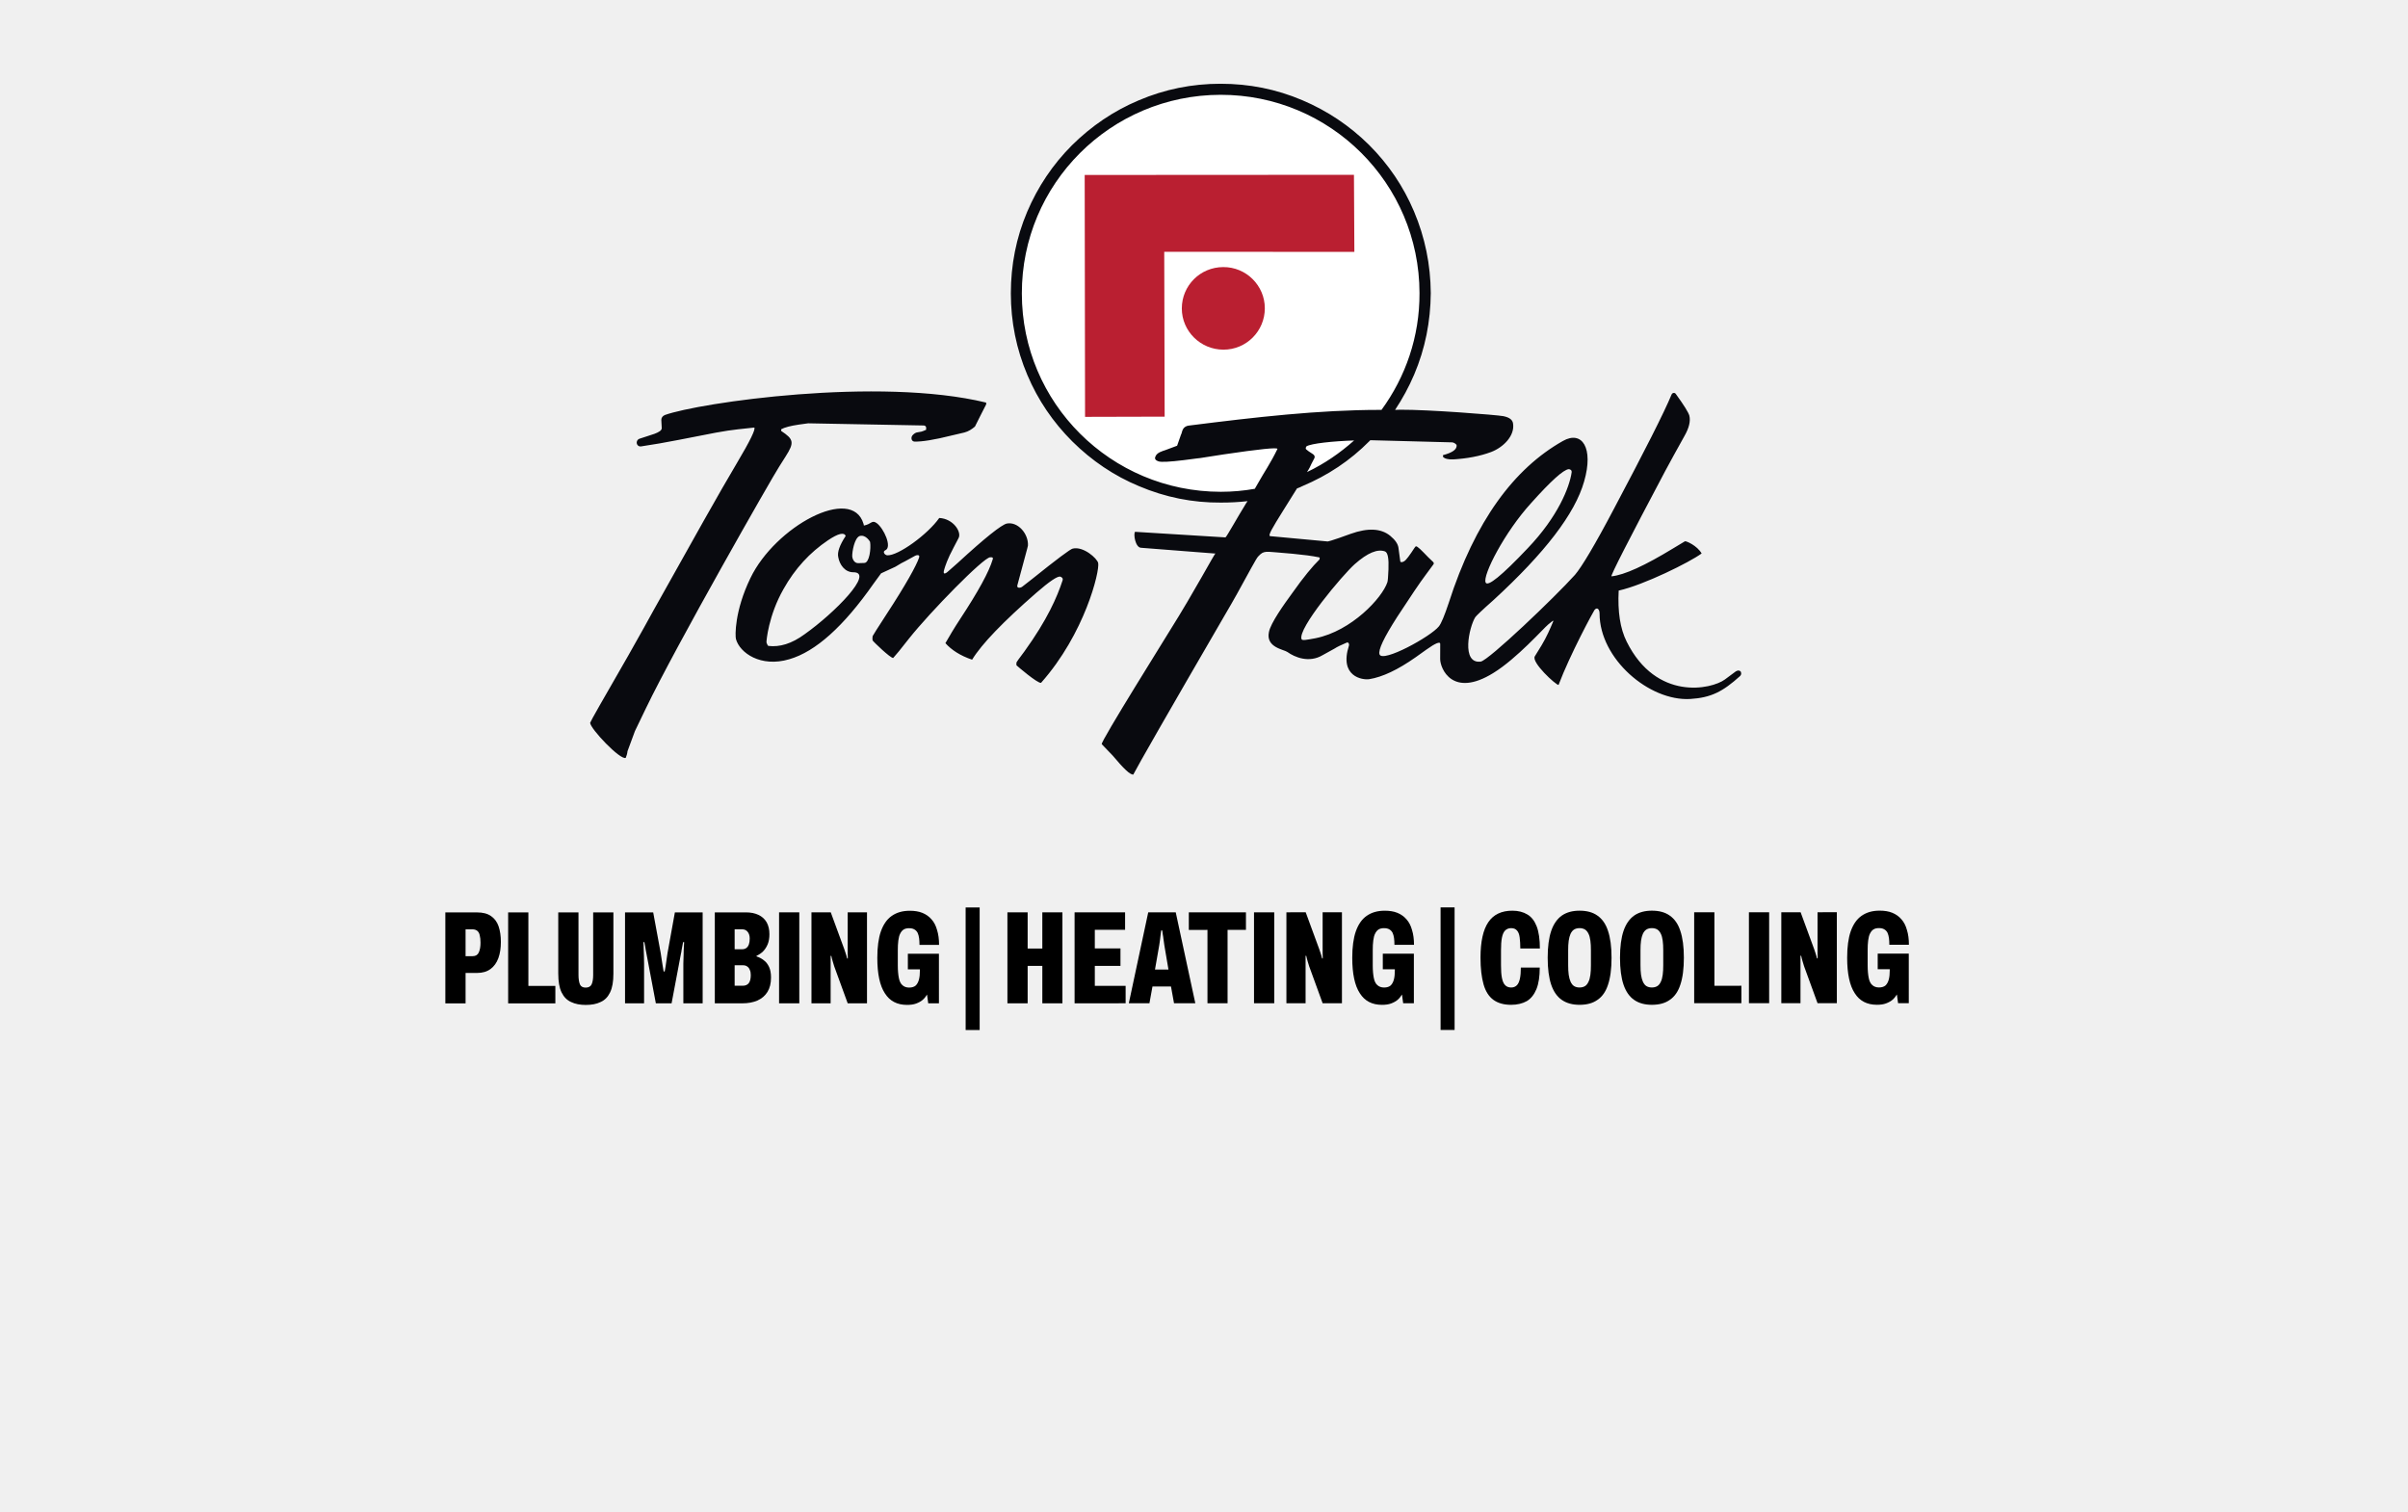
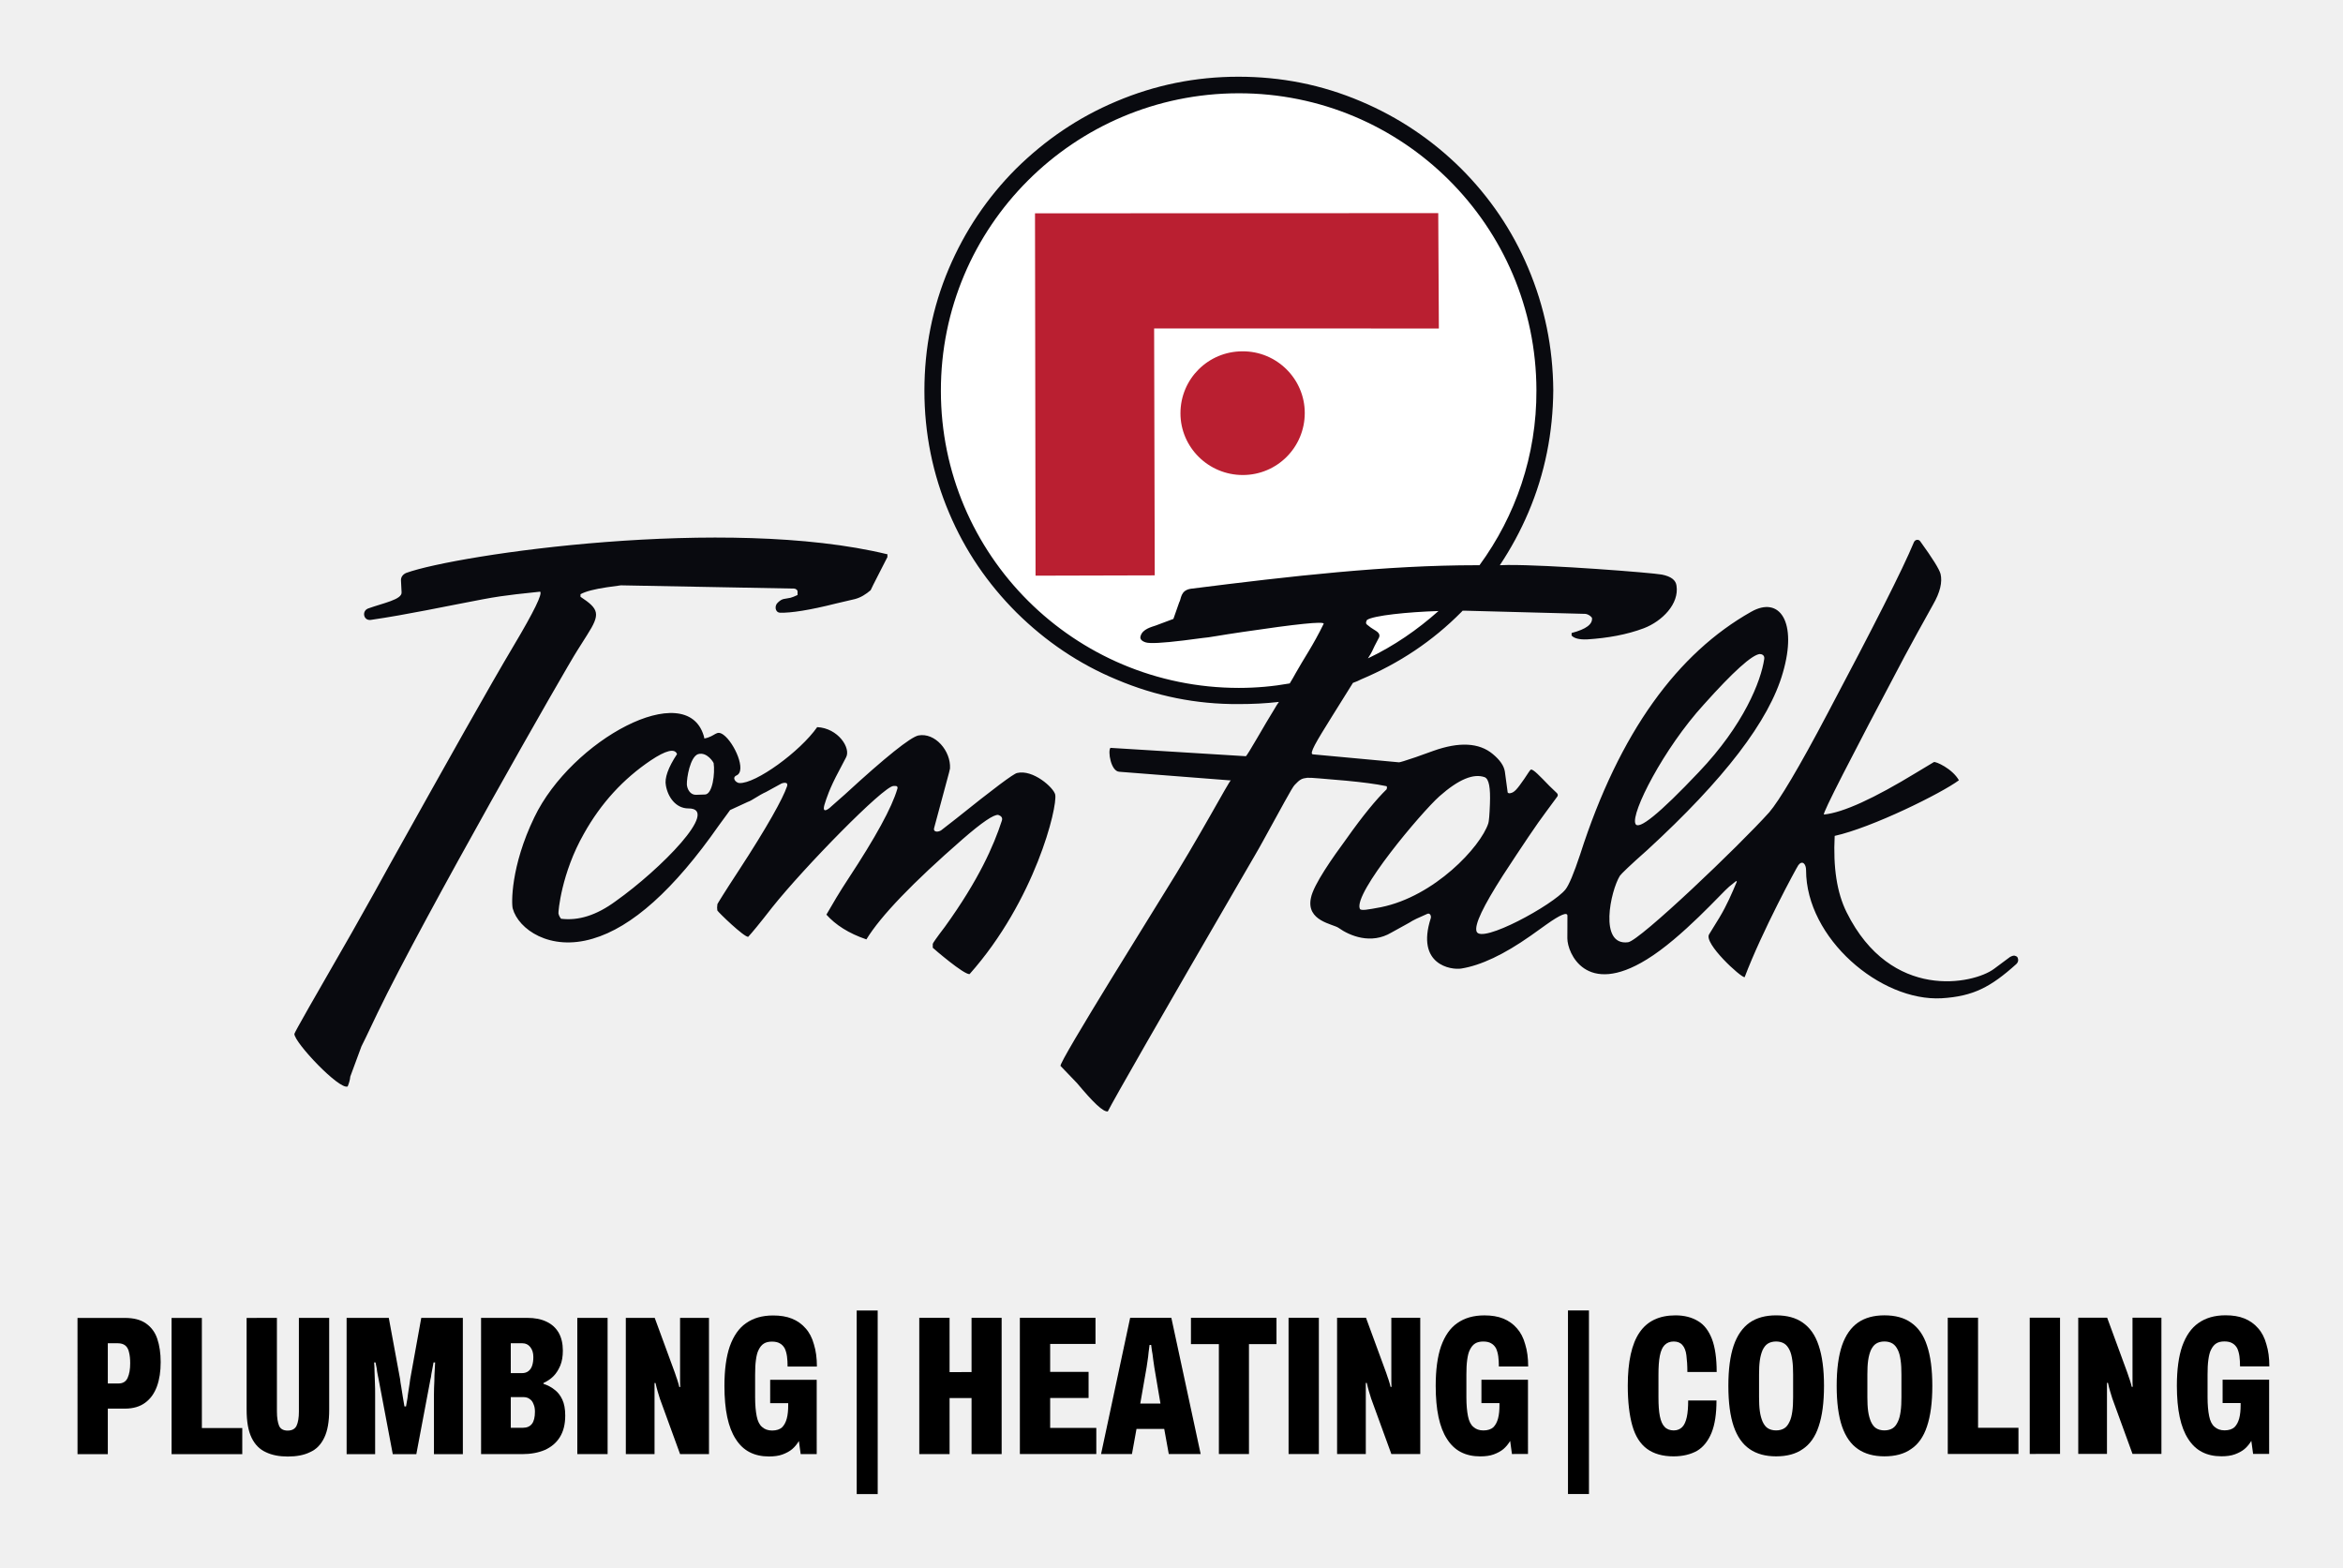
- <svg xmlns="http://www.w3.org/2000/svg" xmlns:xlink="http://www.w3.org/1999/xlink" viewBox="0 0 466.204 292.6" role="img" aria-label="Tom Falk Plumbing, Heating and Cooling">
+ <svg xmlns="http://www.w3.org/2000/svg" xmlns:xlink="http://www.w3.org/1999/xlink" viewBox="76.2 6.3 302.9 202.6" role="img" aria-label="Tom Falk Plumbing, Heating and Cooling">
  <defs>
    <path id="font_1_143" d="M.046 0V.688H.285C.33 .688 .365 .679 .392 .66 .419 .641 .438 .615 .449 .582 .46 .549 .466 .51 .466 .465 .466 .418 .46 .378 .447 .342 .434 .307 .415 .28 .388 .26 .361 .24 .327 .23 .285 .23H.199V0H.046M.199 .357H.253C.275 .357 .29 .366 .299 .385 .308 .405 .312 .429 .312 .459 .312 .482 .31 .5 .306 .515 .303 .53 .296 .542 .287 .549 .278 .556 .266 .56 .25 .56H.199V.357Z" />
    <path id="font_1_93" d="M.046 0V.688H.199V.132H.403V0H.046Z" />
    <path id="font_1_167" d="M.249-.012C.206-.012 .169-.005 .138 .01 .107 .024 .083 .048 .066 .083 .049 .118 .041 .165 .041 .225V.688H.194V.215C.194 .184 .198 .16 .205 .143 .212 .127 .227 .119 .248 .119 .27 .119 .285 .127 .293 .143 .301 .16 .305 .184 .305 .215V.688H.458V.225C.458 .165 .45 .118 .433 .083 .416 .048 .393 .024 .361 .01 .331-.005 .293-.012 .249-.012Z" />
    <path id="font_1_101" d="M.047 0V.688H.26L.317 .379C.318 .368 .32 .355 .323 .339 .326 .322 .328 .305 .331 .288 .334 .271 .337 .255 .339 .241H.347C.349 .252 .351 .265 .354 .281 .356 .296 .358 .313 .361 .33 .364 .347 .366 .363 .368 .378L.424 .688H.634V0H.488V.301C.488 .324 .489 .347 .49 .368 .49 .389 .491 .408 .492 .425 .493 .442 .494 .454 .494 .463H.486C.485 .456 .483 .447 .481 .436 .479 .425 .477 .415 .475 .404 .474 .393 .472 .384 .47 .376L.399 0H.28L.209 .376C.208 .383 .206 .391 .204 .401 .202 .411 .2 .422 .199 .433 .197 .444 .195 .454 .193 .463H.186C.187 .45 .188 .435 .188 .416 .189 .397 .189 .378 .19 .358 .191 .338 .191 .319 .191 .301V0H.047Z" />
    <path id="font_1_29" d="M.046 0V.688H.28C.317 .688 .349 .682 .376 .669 .404 .656 .424 .637 .438 .613 .452 .588 .459 .558 .459 .523 .459 .494 .455 .469 .446 .447 .437 .426 .426 .408 .411 .393 .397 .379 .38 .368 .361 .359V.355C.382 .348 .4 .339 .416 .326 .433 .314 .446 .297 .456 .276 .466 .255 .471 .228 .471 .195 .471 .151 .462 .115 .444 .086 .426 .057 .401 .036 .368 .021 .335 .007 .297 0 .253 0H.046M.196 .133H.257C.278 .133 .293 .14 .303 .153 .313 .166 .318 .187 .318 .214 .318 .229 .316 .241 .311 .252 .307 .263 .301 .272 .292 .278 .283 .285 .272 .288 .258 .288H.196V.133M.196 .409H.252C.265 .409 .276 .412 .285 .419 .294 .426 .3 .435 .304 .447 .308 .459 .31 .473 .31 .49 .31 .511 .305 .527 .295 .54 .285 .553 .271 .56 .252 .56H.196V.409Z" />
    <path id="font_1_73" d="M.046 0V.688H.199V0H.046Z" />
    <path id="font_1_102" d="M.046 0V.688H.192L.294 .41C.296 .404 .298 .397 .301 .389 .304 .382 .306 .374 .309 .365 .312 .356 .314 .348 .316 .339H.321C.32 .352 .32 .364 .32 .376 .32 .389 .32 .4 .32 .41V.688H.466V0H.32L.218 .28C.215 .291 .211 .303 .207 .316 .203 .33 .199 .344 .196 .359H.191C.191 .347 .191 .334 .191 .32 .191 .306 .191 .293 .191 .28V0H.046Z" />
    <path id="font_1_63" d="M.257-.012C.182-.012 .126 .017 .089 .076 .051 .134 .032 .223 .032 .344 .032 .425 .041 .492 .059 .544 .078 .597 .105 .636 .141 .661 .178 .687 .223 .7 .278 .7 .314 .7 .346 .695 .373 .684 .4 .673 .423 .657 .442 .635 .461 .614 .475 .587 .484 .554 .494 .522 .499 .485 .499 .442H.351C.351 .461 .35 .478 .348 .493 .346 .508 .342 .522 .337 .533 .331 .544 .323 .553 .312 .559 .302 .565 .289 .568 .272 .568 .256 .568 .242 .565 .231 .558 .22 .551 .212 .541 .205 .527 .198 .514 .194 .497 .191 .475 .188 .454 .187 .429 .187 .4V.286C.187 .247 .19 .216 .195 .191 .2 .166 .209 .148 .222 .137 .235 .125 .252 .119 .273 .119 .295 .119 .312 .125 .323 .135 .334 .146 .342 .161 .347 .18 .352 .199 .354 .221 .354 .246V.257H.263V.375H.498V0H.417L.408 .066C.399 .051 .388 .037 .374 .025 .361 .014 .344 .005 .325-.002 .306-.009 .283-.012 .257-.012Z" />
    <path id="font_1_619" d="" />
    <path id="font_1_702" d="M.046-.202V.725H.152V-.202H.046Z" />
    <path id="font_1_69" d="M.046 0V.688H.199V.414H.31V.688H.462V0H.31V.283H.199V0H.046Z" />
    <path id="font_1_42" d="M.046 0V.688H.428V.556H.199V.415H.393V.283H.199V.132H.432V0H.046Z" />
    <path id="font_1_1" d="M0 0 .147 .688H.355L.503 0H.342L.319 .127H.179L.156 0H0M.198 .255H.3L.269 .438C.268 .443 .267 .45 .266 .459 .265 .468 .263 .477 .262 .488 .261 .5 .259 .51 .257 .521 .256 .532 .254 .542 .253 .551H.245C.244 .54 .242 .527 .24 .513 .239 .499 .237 .485 .235 .472 .233 .459 .231 .447 .23 .438L.198 .255Z" />
    <path id="font_1_161" d="M.155 0V.555H.014V.688H.446V.555H.307V0H.155Z" />
    <path id="font_1_30" d="M.263-.012C.208-.012 .163 .001 .129 .026 .095 .051 .07 .09 .055 .143 .04 .196 .032 .263 .032 .345 .032 .466 .052 .556 .091 .613 .13 .671 .191 .7 .273 .7 .318 .7 .356 .69 .387 .671 .418 .653 .441 .622 .457 .581 .473 .539 .481 .483 .481 .414H.333C.333 .447 .331 .476 .328 .499 .325 .522 .318 .539 .308 .55 .298 .562 .283 .568 .264 .568 .245 .568 .23 .562 .218 .55 .207 .539 .199 .521 .194 .496 .189 .471 .187 .439 .187 .4V.286C.187 .247 .189 .216 .194 .191 .199 .166 .207 .148 .218 .137 .229 .125 .245 .119 .264 .119 .282 .119 .296 .125 .307 .136 .318 .147 .325 .164 .33 .186 .335 .209 .337 .237 .337 .27H.48C.48 .203 .472 .149 .455 .107 .438 .066 .414 .035 .382 .016 .35-.002 .31-.012 .263-.012Z" />
    <path id="font_1_111" d="M.273-.012C.22-.012 .175 0 .139 .025 .104 .049 .077 .087 .059 .139 .041 .192 .032 .26 .032 .344 .032 .427 .041 .495 .059 .548 .077 .6 .104 .638 .139 .663 .175 .688 .22 .7 .273 .7 .328 .7 .373 .688 .408 .663 .444 .638 .471 .6 .488 .548 .506 .495 .515 .427 .515 .344 .515 .26 .506 .192 .488 .139 .471 .087 .444 .049 .408 .025 .373 0 .328-.012 .273-.012M.273 .119C.29 .119 .304 .123 .315 .13 .326 .137 .334 .148 .341 .163 .348 .177 .352 .194 .355 .215 .358 .236 .359 .26 .359 .287V.401C.359 .428 .358 .452 .355 .473 .352 .494 .348 .511 .341 .525 .334 .539 .326 .55 .315 .557 .304 .564 .29 .568 .273 .568 .256 .568 .242 .564 .231 .557 .22 .55 .212 .539 .205 .525 .199 .511 .194 .494 .191 .473 .188 .452 .187 .428 .187 .401V.287C.187 .26 .188 .236 .191 .215 .194 .194 .199 .177 .205 .163 .212 .148 .22 .137 .231 .13 .242 .123 .256 .119 .273 .119Z" />
  </defs>
  <g>
    <path transform="matrix(1,0,0,-1,276.112,56.806)" d="M0 0C.01 21.97-17.8 39.78-39.77 39.79-61.74 39.8-79.55 22-79.56 .03-79.57-21.94-61.76-39.76-39.79-39.77-17.82-39.77-.01-21.97 0 0" fill="#ffffff" fill-rule="evenodd" />
    <path transform="matrix(1,0,0,-1,190.936,77.95801)" d="M0 0C-20.79 5.06-55.59-.02-62.21-2.4-62.61-2.57-62.9-2.89-62.9-3.34L-62.82-4.91C-62.74-5.85-65.2-6.3-67.14-7-68-7.33-67.75-8.6-66.81-8.48-62-7.78-57.28-6.75-52.35-5.82-49.1-5.2-46.56-5.03-44.91-4.83-44.58-5.08-45.69-7.38-48.28-11.73-51.53-17.19-56.83-26.65-64.39-40.19-65.3-41.88-66.94-44.8-69.28-48.95-74.17-57.44-76.68-61.84-76.68-62-76.68-63.12-70.85-69.28-69.79-68.79-69.62-68.38-69.49-67.96-69.45-67.51L-68.01-63.61C-67.97-63.57-67.28-62.13-65.91-59.25-60-46.98-41.42-14.44-40.1-12.43L-38.83-10.42C-37.1-7.71-37.27-7.09-39.69-5.49V-5.16C-39.03-4.79-37.88-4.5-36.28-4.26L-34.47-4.01-12.09-4.43C-11.84-4.43-11.59-4.64-11.63-4.88V-5.26C-12.04-5.46-12.29-5.54-12.54-5.62L-13.44-5.78C-13.64-5.83-13.89-5.95-14.18-6.24-14.64-6.64-14.55-7.51-13.89-7.55-12.49-7.59-10.07-7.22-6.66-6.36L-4.23-5.79C-3.45-5.59-2.8-5.17-2.18-4.64-2.18-4.56 0-.36 0-.33-.04-.24 0-.08 0 0M-23.59-31.05-24.79-31.09C-25.49-31.09-25.89-30.39-25.94-29.77-25.97-28.91-25.52-26.2-24.49-25.83-23.31-25.5-22.48-26.94-22.48-26.98-22.28-28.29-22.61-31.01-23.59-31.05M-35.14-44.84C-37.65-46.69-39.99-47.39-42.21-47.11-42.34-46.94-42.45-46.78-42.54-46.44-42.58-46.24-42.17-41.23-39.24-36.1-37.03-32.15-34.15-29.03-30.62-26.65-28.65-25.33-27.49-25.05-27.21-25.83-28.36-27.56-28.85-28.95-28.65-29.89-28.4-31.37-27.37-32.85-25.74-32.85-21.54-32.82-29.35-40.74-35.14-44.84M21.68-31.06C21.48-30.16 18.8-27.77 16.75-28.27 16.3-28.35 13.67-30.32 8.86-34.18L6.96-35.66C6.64-35.91 5.86-35.99 6.03-35.37 7.34-30.44 8.08-27.85 8.08-27.69 8.21-25.43 6.15-23 3.98-23.42 2.95-23.66-.22-26.17-5.52-31.05L-7.29-32.61C-7.53-32.86-8.64-33.77-8.07-32.12-7.94-31.71-7.53-30.32-6.26-27.97L-5.36-26.25C-4.7-25.06-6.38-22.47-9.09-22.34-11.31-25.51-17.06-29.69-19.16-29.57-19.65-29.52-20.14-28.87-19.53-28.59-18.17-28.01-19.81-24.35-21.21-23.33-22.16-22.66-22.2-23.53-23.68-23.81-23.71-23.69-23.71-23.58-23.76-23.45-26.01-15.97-40.85-23.98-45.66-34-48.74-40.37-48.62-45.21-48.45-45.79-47.72-48.46-43.65-51.34-38.11-49.69-33.05-48.22-27.62-43.37-21.79-35.03-20.88-33.76-20.39-33.15-20.35-33.06L-18.05-32C-17.51-31.83-16.7-31.17-15.7-30.72L-13.82-29.69C-13.65-29.57-12.75-29.29-13-30.02-13.53-31.58-15.55-35.24-19.28-40.95-21.09-43.71-21.96-45.14-21.99-45.22-22.04-45.55-22.04-45.79-22-46.04-21.87-46.29-18.55-49.49-18.01-49.45-17.56-48.97-16.53-47.73-14.93-45.67-10.82-40.5-.5-29.95 .77-29.95H1.05C1.3-29.95 1.35-30.19 1.26-30.35 .56-32.74-1.53-36.56-5.07-41.94-6.18-43.62-7.12-45.22-7.9-46.58-6.72-47.9-5.03-49-2.73-49.78-.88-46.75 3.27-42.44 9.68-36.85 12.23-34.63 13.75-33.61 14.32-33.69 14.65-33.81 14.94-34.01 14.77-34.47 13.74-37.63 11.81-42.07 7.42-48.15 6.35-49.55 5.85-50.28 5.85-50.36V-50.86C6.02-51.03 9.88-54.35 10.61-54.27 19.08-44.74 22-32.66 21.68-31.06M63.78-45.62C62.06-45.94 61.19-46.11 61.06-45.82 60.21-43.81 69-33.38 71.35-31.28 73.85-29.07 75.78-28.29 77.22-28.82 77.76-29.07 77.96-30.17 77.88-32.27 77.83-33.71 77.75-34.53 77.67-34.78 76.68-37.81 70.72-44.22 63.78-45.62M52.78-15.34C52.58-15.71 52.33-16.15 52-16.69 49.87-17.07 47.68-17.27 45.42-17.27 24.14-17.26 6.9-.08 6.9 21.12 6.87 42.35 24.09 59.57 45.37 59.6 66.61 59.63 83.85 42.46 83.89 21.22 83.93 12.76 81.18 4.95 76.53-1.41H76.16C64.45-1.41 52.21-2.81 39.23-4.45 37.83-4.65 37.99-5.8 37.71-6.21L36.96-8.35 34.66-9.21C34.17-9.38 32.98-9.66 32.73-10.53 32.57-10.93 32.86-11.23 33.4-11.39 33.93-11.55 35.53-11.47 38.24-11.14L40.79-10.81C41.44-10.78 43.12-10.44 45.97-10.03 52.86-9.01 56.39-8.64 56.39-8.97 55.04-11.76 53.76-13.57 52.78-15.34M62.11-13.45C62.4-13 62.56-12.71 62.64-12.55L62.97-11.85 63.55-10.74C63.79-10.09 63.01-9.87 62.48-9.47L61.99-9.09C61.82-8.97 61.82-8.77 61.99-8.48 62.85-7.91 67.2-7.46 71.23-7.33 68.51-9.75 65.48-11.85 62.11-13.45M105.53-19.42C109.35-15.15 111.74-13.01 112.76-12.89 113.05-12.89 113.42-13.06 113.34-13.54 112.92-16.39 110.71-22.05 104.87-28.17 99.77-33.56 97.06-35.73 96.69-34.83 96.07-33.47 100.35-25.09 105.53-19.42M146.15-52.3C146.11-52.1 146.06-51.97 145.7-51.88 145.49-51.85 145.2-52.01 145.12-52.05L143.02-53.61C140.4-55.54 129.75-57.84 124-46.29 122.73-43.75 122.24-40.46 122.45-36.4 127.29-35.33 136.25-30.89 138.51-29.21 137.65-27.69 135.47-26.74 135.27-26.86L133.01-28.22C127.54-31.55 123.56-33.39 121.05-33.64 120.89-33.44 124.38-26.61 131.49-13.19 132.93-10.56 133.71-9.08 133.92-8.75L135.15-6.53C136.1-4.89 136.38-3.58 136.14-2.55 135.98-1.93 135.11-.53 133.51 1.68 133.3 1.98 132.85 1.93 132.69 1.56 131.21-2.01 127.47-9.36 121.55-20.53 117.81-27.64 115.26-31.87 113.99-33.35 110.08-37.7 97.26-49.94 95.74-50.15 91.92-50.64 93.48-43.49 94.68-41.56 94.84-41.32 95.99-40.2 98.21-38.24 108.15-29.11 113.99-21.52 115.76-15.27 117.65-8.75 115.35-5.33 111.65-7.43 102.2-12.76 94.64-22.91 89.54-38.81 88.72-41.27 88.1-42.75 87.65-43.32 86.09-45.3 76.72-50.43 76.15-48.75 75.86-47.88 77.01-45.5 79.56-41.51 82.11-37.61 83.95-34.86 85.1-33.34L86.55-31.37C86.67-31.25 86.71-31.05 86.55-30.88L85.56-29.93C84.33-28.66 83.47-27.75 83.18-27.83 83.05-27.88 82.77-28.37 82.32-29.03 81.41-30.34 81.04-30.8 80.51-30.88 80.42-30.92 80.17-30.88 80.17-30.75L79.81-28.08C79.69-27.34 79.19-26.6 78.25-25.82 76.48-24.34 73.89-24.22 70.56-25.41L68.27-26.23C66.95-26.68 66.25-26.89 66.13-26.89L55-25.86C54.46-25.81 55.41-24.25 57.46-20.96 58.24-19.73 59.23-18.13 60.17-16.62 60.54-16.49 60.92-16.33 61.24-16.16 66.13-14.1 70.45-11.24 74.19-7.46 74.23-7.41 74.31-7.34 74.35-7.29H74.72L90.25-7.7C90.54-7.75 90.86-7.92 91.07-8.2 91.19-9.02 90.33-9.68 88.44-10.17V-10.5C88.77-10.87 89.43-11.03 90.41-11 93.12-10.83 95.59-10.38 97.77-9.56 100.15-8.65 102.37-6.4 102-4.05 101.91-3.36 101.35-2.87 100.11-2.62 98.75-2.37 85.53-1.34 80.18-1.38 79.9-1.38 79.53-1.41 79.16-1.41 80.6 .76 81.83 3.02 82.86 5.44 84.99 10.45 86.03 15.71 86.07 21.22 86.03 26.72 84.96 31.98 82.82 37.03 80.77 41.88 77.86 46.16 74.13 49.89 70.35 53.63 66.03 56.51 61.19 58.56 56.13 60.71 50.88 61.74 45.37 61.74 39.82 61.74 34.57 60.67 29.55 58.54 24.66 56.48 20.39 53.57 16.6 49.83 12.87 46.09 9.99 41.78 7.93 36.94 5.8 31.92 4.77 26.63 4.77 21.16 4.77 15.65 5.84 10.35 7.97 5.34 10.02 .49 12.93-3.78 16.67-7.52 20.45-11.26 24.76-14.18 29.61-16.19 34.66-18.33 39.93-19.4 45.42-19.36 47.19-19.36 48.88-19.28 50.6-19.08 50.4-19.36 50.19-19.69 50.03-19.98 48.84-21.87 46.49-26.1 46.32-26.1L28.82-25.02C28.46-25.43 28.87-28.06 29.97-28.11L44.23-29.22H44.39C44.19-29.22 40.37-36.49 35.64-44.01 35.4-44.46 22.04-65.78 22.37-66.14L24.5-68.36C26.6-70.87 27.87-72.1 28.48-72.02 29.31-70.38 35.14-60.19 46.04-41.42 47.06-39.65 47.92-38.22 48.54-37.07 50.8-33 52.32-30.09 52.65-29.8 53.31-29.1 53.56-28.97 54.26-28.89 54.75-28.85 56.31-29.02 59.35-29.27 61.41-29.47 63.04-29.67 64.49-29.97 64.61-30.01 64.57-30.25 64.52-30.38 63.21-31.65 61.44-33.79 59.35-36.75 57.58-39.16 55.07-42.7 54.74-44.42 54.09-47.42 57.62-47.79 58.31-48.29 59.75-49.32 62.51-50.47 65.14-48.9L67.44-47.63C67.93-47.3 68.71-46.94 69.78-46.48 70.15-46.32 70.32-46.77 70.23-47.05 68.29-53.06 72.85-53.76 74.17-53.55 76.72-53.14 79.68-51.74 83.13-49.32L85.19-47.85C86.99-46.57 87.9-46.2 87.9-46.73L87.89-49.65C87.89-51.5 90.27-57.25 98.16-52.37 102.72-49.58 107.98-43.62 108.81-42.96L109.63-42.3C109.79-42.15 109.83-42.3 109.75-42.43 109.18-43.78 108.52-45.35 107.53-46.99L106.22-49.12C105.47-50.27 110.32-54.72 110.81-54.67 113.04-48.76 117.52-40.5 117.76-40.17 118.26-39.52 118.75-40.01 118.75-40.83 118.75-49.62 128.36-57.84 136.29-57.39 140.35-57.14 142.61-55.96 145.94-52.96 146.06-52.83 146.23-52.63 146.15-52.3" fill="#090a0f" fill-rule="evenodd" />
    <path transform="matrix(1,0,0,-1,262.214,48.76901)" d="M0 0-.08 14.92-52.21 14.89-52.14-31.95-36.73-31.91-36.81 .01Z" fill="#ba1f31" fill-rule="evenodd" />
    <path transform="matrix(1,0,0,-1,244.878,59.68701)" d="M0 0C0-4.44-3.58-8.02-8.01-8.02-12.45-8.02-16.07-4.44-16.07-.04-16.07 4.4-12.49 7.97-8.05 7.97-3.61 8 0 4.39 0 0" fill="#ba1f31" fill-rule="evenodd" />
    <use data-text="P" xlink:href="#font_1_143" transform="matrix(25.599,-.0031,-.0031,-25.599,85.0453,194.2861)" />
    <use data-text="L" xlink:href="#font_1_93" transform="matrix(25.599,-.0031,-.0031,-25.599,97.20483,194.2846)" />
    <use data-text="U" xlink:href="#font_1_167" transform="matrix(25.599,-.0031,-.0031,-25.599,107.0348,194.2834)" />
    <use data-text="M" xlink:href="#font_1_101" transform="matrix(25.599,-.0031,-.0031,-25.599,119.8088,194.2819)" />
    <use data-text="B" xlink:href="#font_1_29" transform="matrix(25.599,-.0031,-.0031,-25.599,137.2161,194.2798)" />
    <use data-text="I" xlink:href="#font_1_73" transform="matrix(25.599,-.0031,-.0031,-25.599,149.6572,194.2783)" />
    <use data-text="N" xlink:href="#font_1_102" transform="matrix(25.599,-.0031,-.0031,-25.599,155.9289,194.2775)" />
    <use data-text="G" xlink:href="#font_1_63" transform="matrix(25.599,-.0031,-.0031,-25.599,169.0356,194.2759)" />
    <use data-text=" " xlink:href="#font_1_619" transform="matrix(25.599,-.0031,-.0031,-25.599,182.7567,194.2743)" />
    <use data-text="|" xlink:href="#font_1_702" transform="matrix(25.599,-.0031,-.0031,-25.599,185.7774,194.2739)" />
    <use data-text=" " xlink:href="#font_1_619" transform="matrix(25.599,-.0031,-.0031,-25.599,190.846,194.2733)" />
    <use data-text="H" xlink:href="#font_1_69" transform="matrix(25.599,-.0031,-.0031,-25.599,193.8667,194.2729)" />
    <use data-text="E" xlink:href="#font_1_42" transform="matrix(25.599,-.0031,-.0031,-25.599,206.8709,194.2714)" />
    <use data-text="A" xlink:href="#font_1_1" transform="matrix(25.599,-.0031,-.0031,-25.599,218.5441,194.2699)" />
    <use data-text="T" xlink:href="#font_1_161" transform="matrix(25.599,-.0031,-.0031,-25.599,229.8076,194.2686)" />
    <use data-text="I" xlink:href="#font_1_73" transform="matrix(25.599,-.0031,-.0031,-25.599,241.6088,194.2671)" />
    <use data-text="N" xlink:href="#font_1_102" transform="matrix(25.599,-.0031,-.0031,-25.599,247.8806,194.2664)" />
    <use data-text="G" xlink:href="#font_1_63" transform="matrix(25.599,-.0031,-.0031,-25.599,260.9873,194.2648)" />
    <use data-text=" " xlink:href="#font_1_619" transform="matrix(25.599,-.0031,-.0031,-25.599,274.7083,194.2631)" />
    <use data-text="|" xlink:href="#font_1_702" transform="matrix(25.599,-.0031,-.0031,-25.599,277.729,194.2628)" />
    <use data-text=" " xlink:href="#font_1_619" transform="matrix(25.599,-.0031,-.0031,-25.599,282.7976,194.2622)" />
    <use data-text="C" xlink:href="#font_1_30" transform="matrix(25.599,-.0031,-.0031,-25.599,285.8183,194.2618)" />
    <use data-text="O" xlink:href="#font_1_111" transform="matrix(25.599,-.0031,-.0031,-25.599,298.8226,194.2602)" />
    <use data-text="O" xlink:href="#font_1_111" transform="matrix(25.599,-.0031,-.0031,-25.599,312.8253,194.2585)" />
    <use data-text="L" xlink:href="#font_1_93" transform="matrix(25.599,-.0031,-.0031,-25.599,326.8279,194.2568)" />
    <use data-text="I" xlink:href="#font_1_73" transform="matrix(25.599,-.0031,-.0031,-25.599,337.4259,194.2556)" />
    <use data-text="N" xlink:href="#font_1_102" transform="matrix(25.599,-.0031,-.0031,-25.599,343.6977,194.2548)" />
    <use data-text="G" xlink:href="#font_1_63" transform="matrix(25.599,-.0031,-.0031,-25.599,356.8044,194.2532)" />
    <use data-text=" " xlink:href="#font_1_619" transform="matrix(25.599,-.0031,-.0031,-25.599,370.5254,194.2515)" />
  </g>
</svg>
